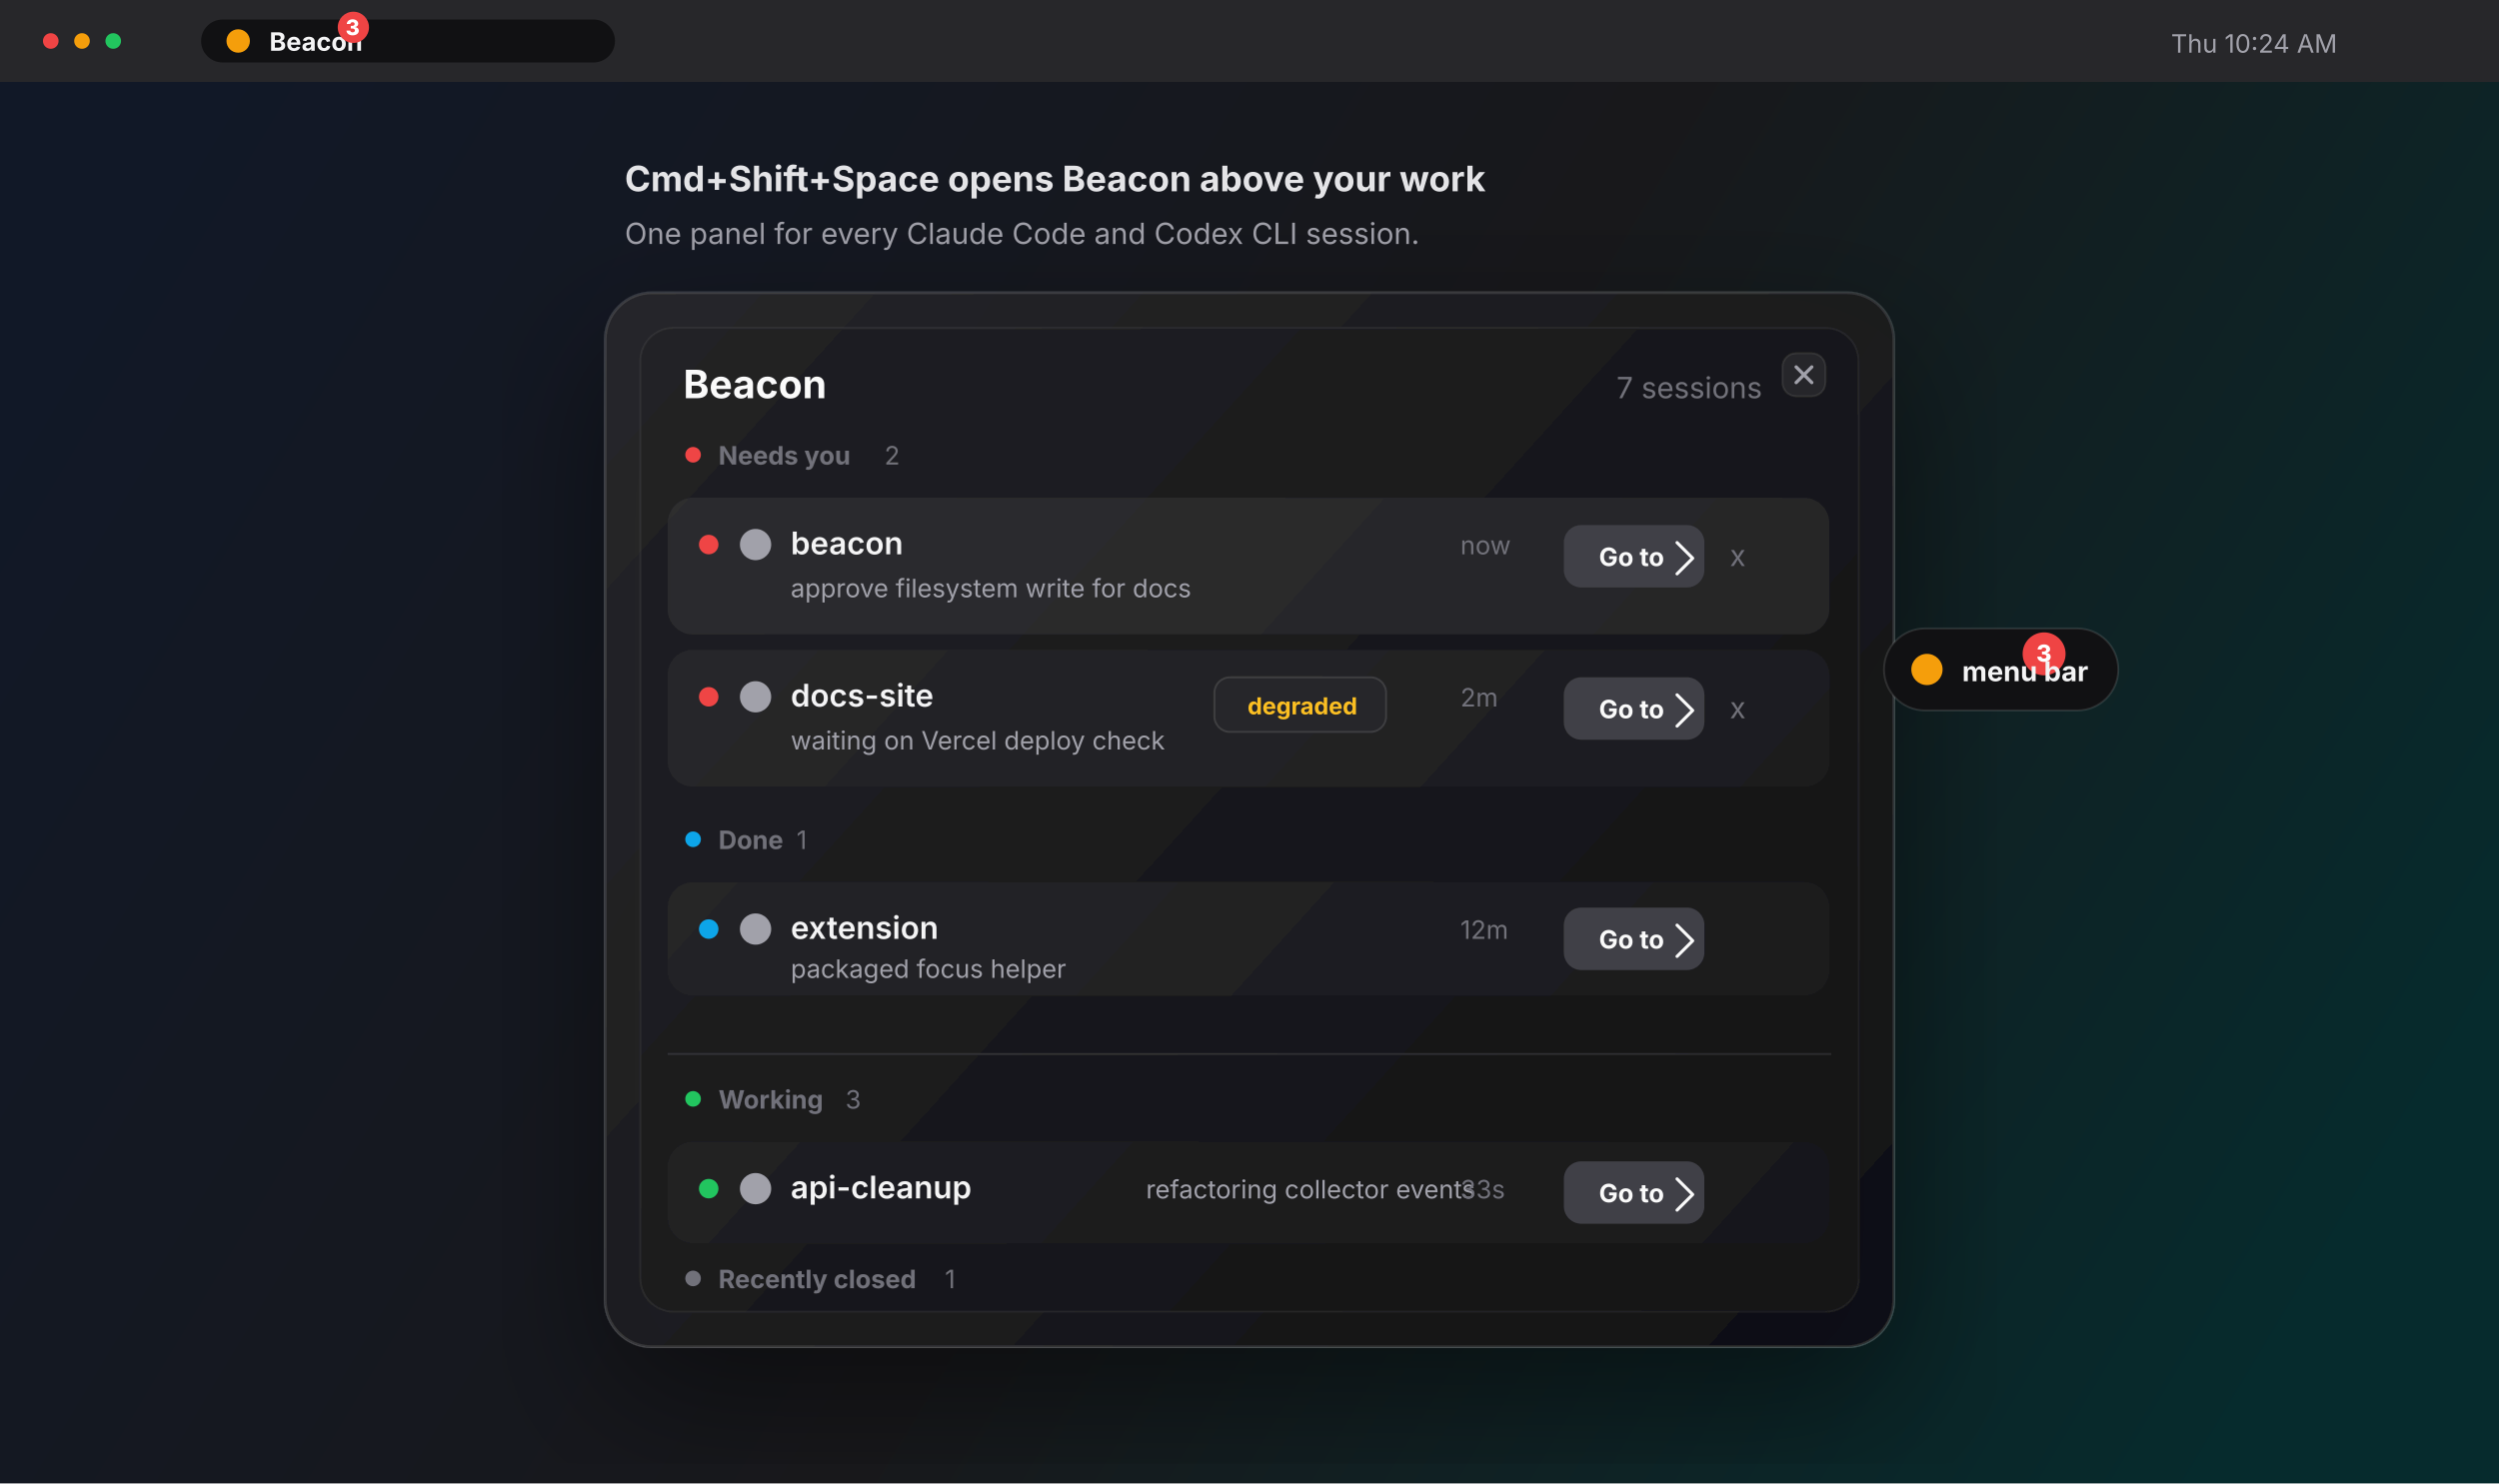
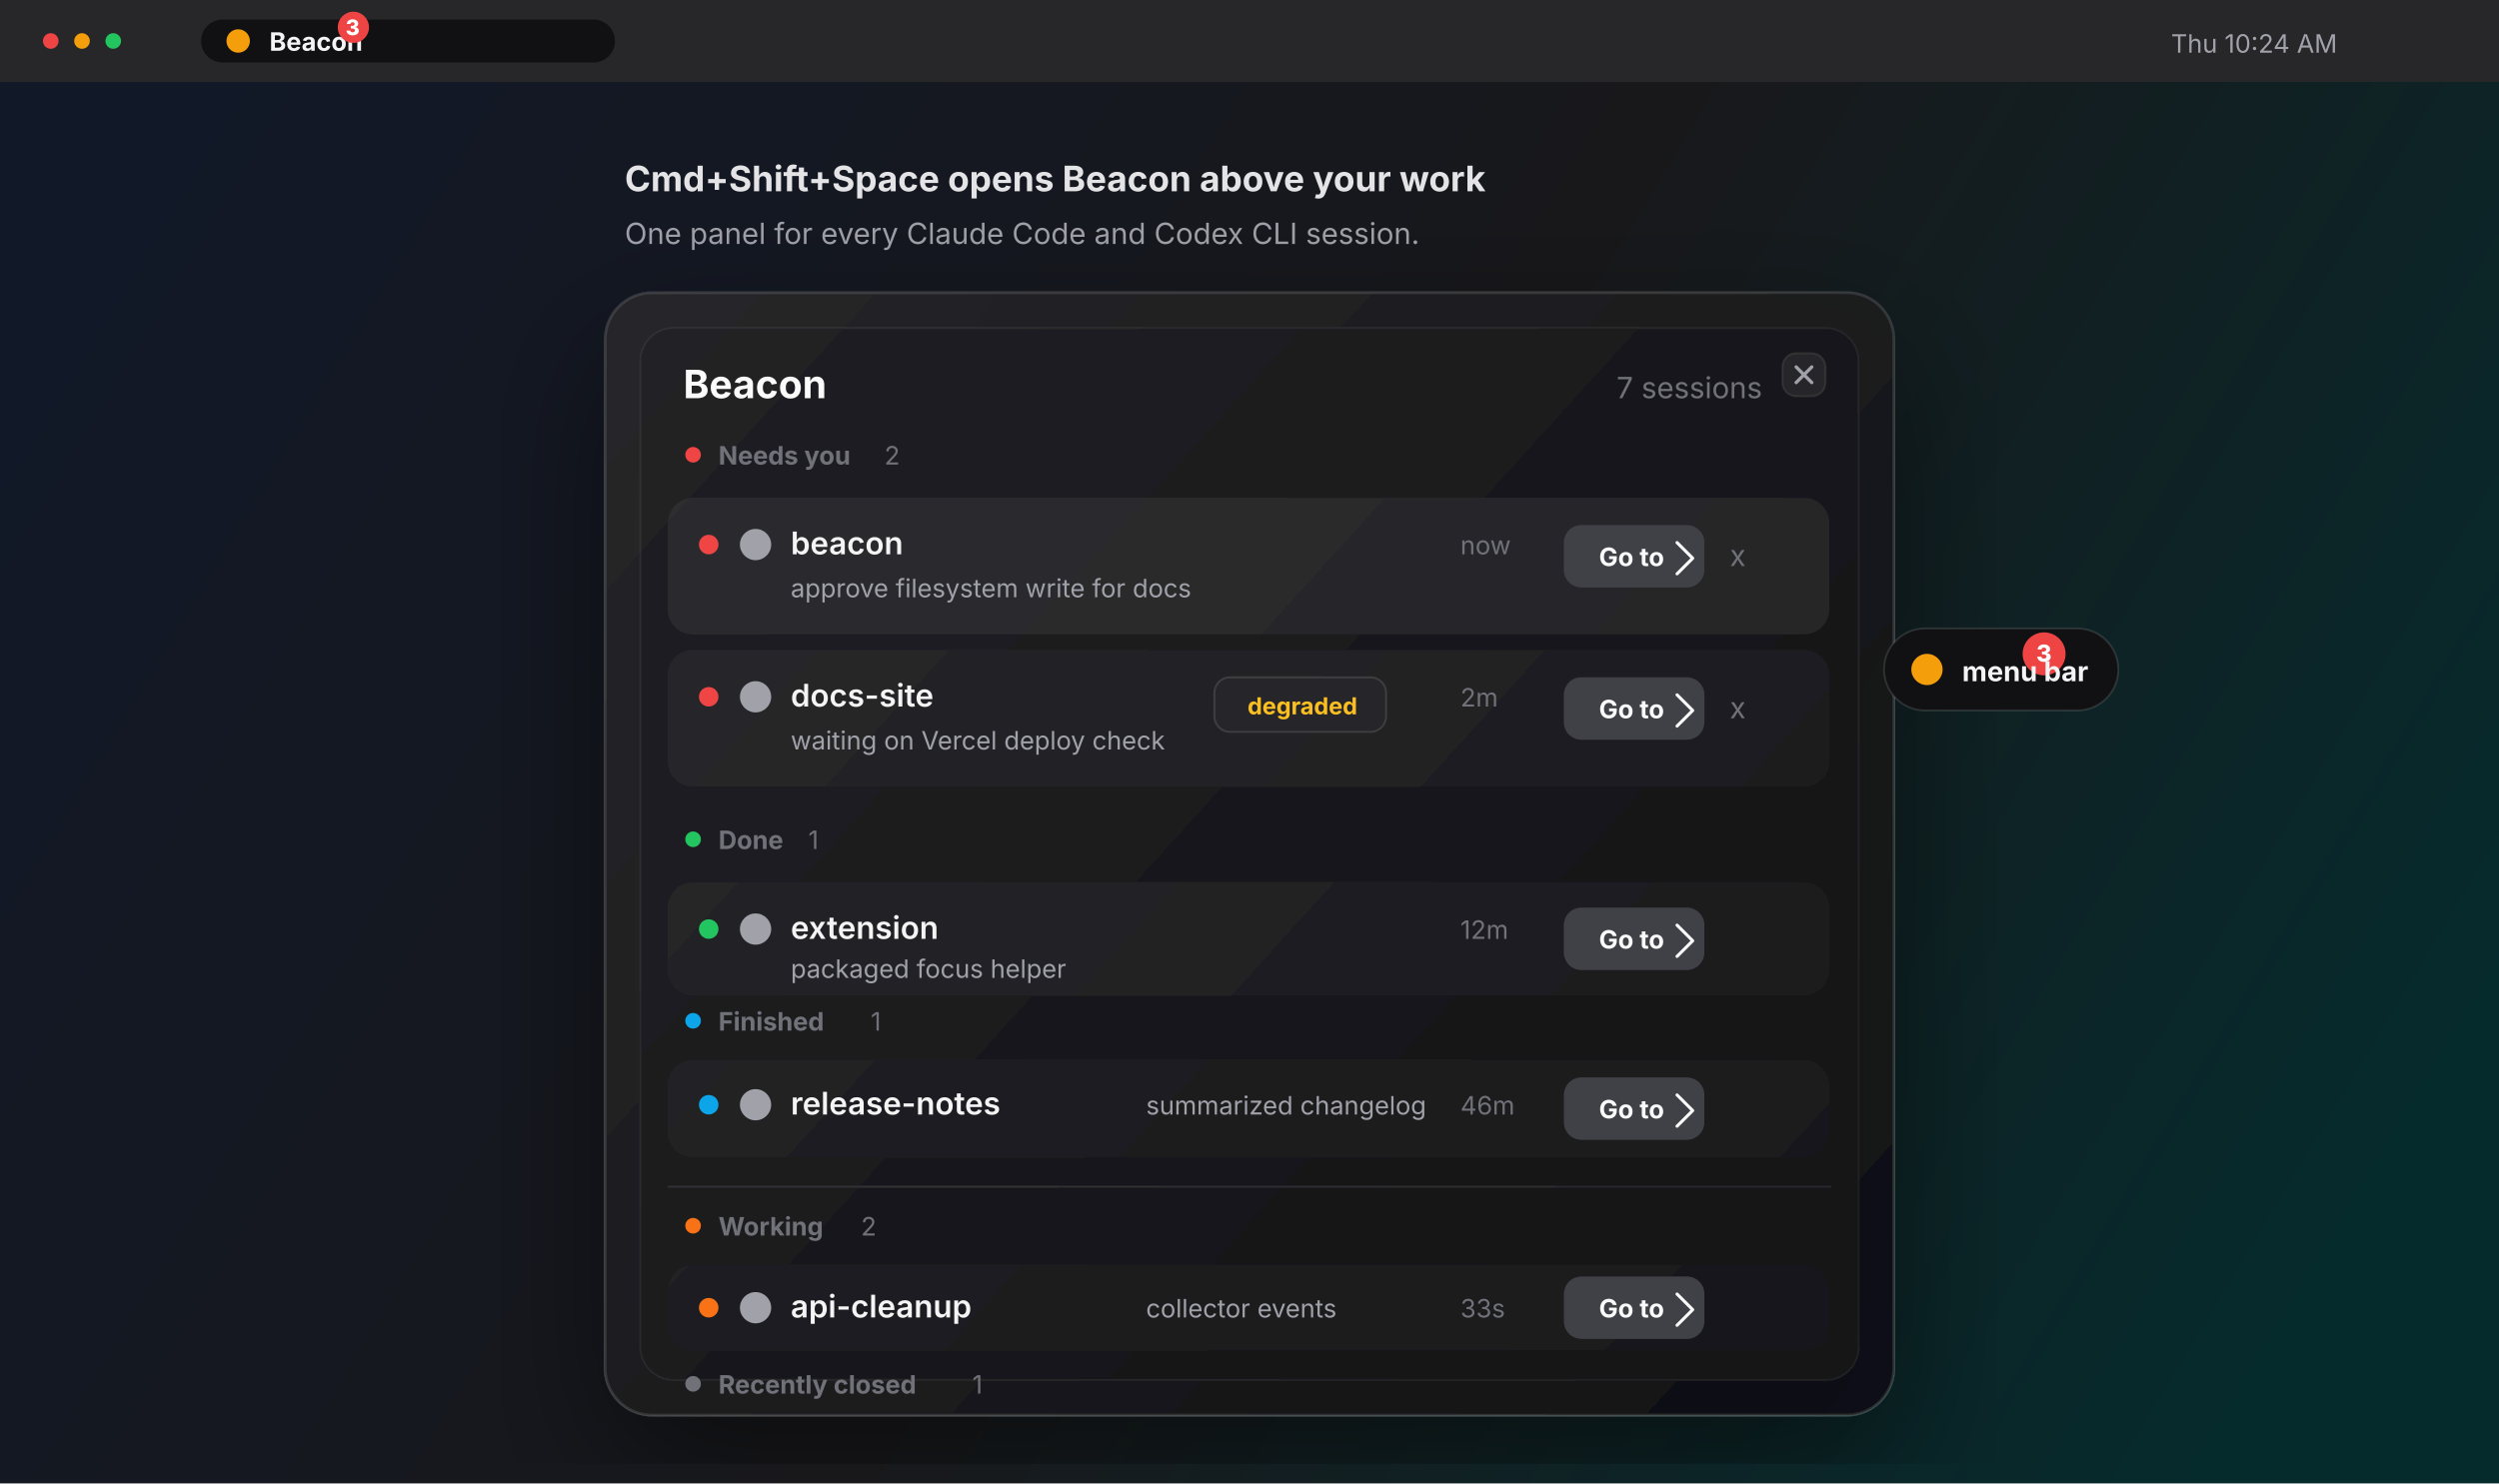
<svg xmlns="http://www.w3.org/2000/svg" width="1280" height="760" viewBox="0 0 1280 760" fill="none" role="img" aria-labelledby="title desc">
  <defs>
    <linearGradient id="wallpaper" x1="80" y1="70" x2="1160" y2="720" gradientUnits="userSpaceOnUse">
      <stop stop-color="#111827" />
      <stop offset="0.52" stop-color="#18181B" />
      <stop offset="1" stop-color="#062B2D" />
    </linearGradient>
    <linearGradient id="panel" x1="339" y1="118" x2="941" y2="664" gradientUnits="userSpaceOnUse">
      <stop stop-color="#27272A" stop-opacity="0.98" />
      <stop offset="1" stop-color="#111113" stop-opacity="0.98" />
    </linearGradient>
    <filter id="shadow" x="257" y="68" width="766" height="682" filterUnits="userSpaceOnUse" color-interpolation-filters="sRGB">
      <feDropShadow dx="0" dy="28" stdDeviation="36" flood-color="#000000" flood-opacity="0.46" />
    </filter>
    <style>
      text { font-family: Inter, ui-sans-serif, system-ui, -apple-system, BlinkMacSystemFont, "Segoe UI", sans-serif; }
      .muted { fill: #A1A1AA; }
      .dim { fill: #71717A; }
      .title { fill: #FAFAFA; font-size: 20px; font-weight: 700; }
      .small { font-size: 15px; }
      .tiny { font-size: 13px; }
      .section { fill: #71717A; font-size: 13px; font-weight: 700; text-transform: uppercase; }
      .row-title { fill: #F4F4F5; font-size: 16px; font-weight: 600; }
      .summary { fill: #A1A1AA; font-size: 13px; }
      .button { fill: #FAFAFA; font-size: 13px; font-weight: 700; }
      .mono { font-family: "SFMono-Regular", Consolas, "Liberation Mono", monospace; }
    </style>
  </defs>
  <rect width="1280" height="760" rx="0" fill="url(#wallpaper)" />
  <path d="M0 0H1280V42H0V0Z" fill="#27272A" />
  <circle cx="26" cy="21" r="4" fill="#EF4444" />
  <circle cx="42" cy="21" r="4" fill="#F59E0B" />
  <circle cx="58" cy="21" r="4" fill="#22C55E" />
  <rect x="103" y="10" width="212" height="22" rx="11" fill="#111113" />
  <circle cx="122" cy="21" r="6" fill="#F59E0B" />
  <text x="138" y="26" fill="#F4F4F5" font-size="13" font-weight="650">Beacon</text>
  <circle cx="181" cy="14" r="8" fill="#EF4444" />
  <text x="177" y="18" fill="#FFFFFF" font-size="11" font-weight="800">3</text>
  <text x="1112" y="27" class="muted tiny">Thu 10:24 AM</text>
  <text x="320" y="98" fill="#E4E4E7" font-size="18" font-weight="700">Cmd+Shift+Space opens Beacon above your work</text>
  <text x="320" y="125" class="muted small">One panel for every Claude Code and Codex CLI session.</text>
  <g filter="url(#shadow)">
-     <rect x="310" y="150" width="660" height="540" rx="24" fill="url(#panel)" stroke="rgba(255,255,255,0.12)" stroke-width="1.4" />
-     <rect x="328" y="168" width="624" height="504" rx="17" fill="#18181B" fill-opacity="0.28" stroke="rgba(255,255,255,0.06)" />
+     <rect x="310" y="150" width="660" height="575" rx="24" fill="url(#panel)" stroke="rgba(255,255,255,0.12)" stroke-width="1.4" />
+     <rect x="328" y="168" width="624" height="539" rx="17" fill="#18181B" fill-opacity="0.28" stroke="rgba(255,255,255,0.06)" />
    <text x="350" y="204" class="title">Beacon</text>
    <text x="828" y="204" class="dim small">7 sessions</text>
    <rect x="913" y="181" width="22" height="22" rx="7" fill="#27272A" stroke="rgba(255,255,255,0.08)" />
    <path d="M920 188L928 196M928 188L920 196" stroke="#A1A1AA" stroke-width="1.7" stroke-linecap="round" />
    <g transform="translate(350 238)">
      <circle cx="5" cy="-5" r="4" fill="#EF4444" />
      <text x="18" y="0" class="section">Needs you</text>
      <text x="103" y="0" class="dim tiny">2</text>
    </g>
    <g transform="translate(342 255)">
      <rect width="595" height="70" rx="13" fill="#FFFFFF" fill-opacity="0.055" />
      <circle cx="21" cy="24" r="5" fill="#EF4444" />
      <circle cx="45" cy="24" r="8" fill="#A1A1AA" />
      <text x="63" y="29" class="row-title">beacon</text>
      <text x="63" y="51" class="summary">approve filesystem write for docs</text>
      <text x="406" y="29" class="dim tiny">now</text>
      <rect x="459" y="14" width="72" height="32" rx="9" fill="#3F3F46" />
      <text x="477" y="35" class="button">Go to</text>
      <path d="M517 23L525 31L517 39" stroke="#FAFAFA" stroke-width="1.6" stroke-linecap="round" stroke-linejoin="round" />
      <text x="544" y="35" class="dim small">x</text>
    </g>
    <g transform="translate(342 333)">
      <rect width="595" height="70" rx="13" fill="#FFFFFF" fill-opacity="0.035" />
      <circle cx="21" cy="24" r="5" fill="#EF4444" />
      <circle cx="45" cy="24" r="8" fill="#A1A1AA" />
      <text x="63" y="29" class="row-title">docs-site</text>
      <text x="63" y="51" class="summary">waiting on Vercel deploy check</text>
      <rect x="280" y="14" width="88" height="28" rx="8" fill="#27272A" stroke="rgba(255,255,255,0.12)" />
      <text x="297" y="33" fill="#FBBF24" font-size="12" font-weight="700">degraded</text>
      <text x="406" y="29" class="dim tiny">2m</text>
      <rect x="459" y="14" width="72" height="32" rx="9" fill="#3F3F46" />
      <text x="477" y="35" class="button">Go to</text>
      <path d="M517 23L525 31L517 39" stroke="#FAFAFA" stroke-width="1.6" stroke-linecap="round" stroke-linejoin="round" />
      <text x="544" y="35" class="dim small">x</text>
    </g>
    <g transform="translate(350 435)">
-       <circle cx="5" cy="-5" r="4" fill="#0EA5E9" />
+       <circle cx="5" cy="-5" r="4" fill="#22C55E" />
      <text x="18" y="0" class="section">Done</text>
-       <text x="58" y="0" class="dim tiny">1</text>
+       <text x="64" y="0" class="dim tiny">1</text>
    </g>
    <g transform="translate(342 452)">
      <rect width="595" height="58" rx="13" fill="#FFFFFF" fill-opacity="0.035" />
-       <circle cx="21" cy="24" r="5" fill="#0EA5E9" />
+       <circle cx="21" cy="24" r="5" fill="#22C55E" />
      <circle cx="45" cy="24" r="8" fill="#A1A1AA" />
      <text x="63" y="29" class="row-title">extension</text>
      <text x="63" y="49" class="summary">packaged focus helper</text>
      <text x="406" y="29" class="dim tiny">12m</text>
      <rect x="459" y="13" width="72" height="32" rx="9" fill="#3F3F46" />
      <text x="477" y="34" class="button">Go to</text>
      <path d="M517 22L525 30L517 38" stroke="#FAFAFA" stroke-width="1.6" stroke-linecap="round" stroke-linejoin="round" />
    </g>
-     <line x1="342" y1="540" x2="938" y2="540" stroke="rgba(255,255,255,0.10)" />
-     <g transform="translate(350 568)">
-       <circle cx="5" cy="-5" r="4" fill="#22C55E" />
+     <g transform="translate(350 528)">
+       <circle cx="5" cy="-5" r="4" fill="#0EA5E9" />
+       <text x="18" y="0" class="section">Finished</text>
+       <text x="96" y="0" class="dim tiny">1</text>
+     </g>
+     <g transform="translate(342 543)">
+       <rect width="595" height="50" rx="13" fill="#FFFFFF" fill-opacity="0.025" />
+       <circle cx="21" cy="23" r="5" fill="#0EA5E9" />
+       <circle cx="45" cy="23" r="8" fill="#A1A1AA" />
+       <text x="63" y="28" class="row-title">release-notes</text>
+       <text x="245" y="28" class="summary">summarized changelog</text>
+       <text x="406" y="28" class="dim tiny">46m</text>
+       <rect x="459" y="9" width="72" height="32" rx="9" fill="#3F3F46" />
+       <text x="477" y="30" class="button">Go to</text>
+       <path d="M517 18L525 26L517 34" stroke="#FAFAFA" stroke-width="1.6" stroke-linecap="round" stroke-linejoin="round" />
+     </g>
+     <line x1="342" y1="608" x2="938" y2="608" stroke="rgba(255,255,255,0.10)" />
+     <g transform="translate(350 633)">
+       <circle cx="5" cy="-5" r="4" fill="#F97316" />
      <text x="18" y="0" class="section">Working</text>
-       <text x="83" y="0" class="dim tiny">3</text>
+       <text x="91" y="0" class="dim tiny">2</text>
    </g>
-     <g transform="translate(342 585)">
-       <rect width="595" height="52" rx="13" fill="#FFFFFF" fill-opacity="0.025" />
-       <circle cx="21" cy="24" r="5" fill="#22C55E" />
-       <circle cx="45" cy="24" r="8" fill="#A1A1AA" />
-       <text x="63" y="29" class="row-title">api-cleanup</text>
-       <text x="245" y="29" class="summary">refactoring collector events</text>
-       <text x="406" y="29" class="dim tiny">33s</text>
-       <rect x="459" y="10" width="72" height="32" rx="9" fill="#3F3F46" />
-       <text x="477" y="31" class="button">Go to</text>
-       <path d="M517 19L525 27L517 35" stroke="#FAFAFA" stroke-width="1.6" stroke-linecap="round" stroke-linejoin="round" />
+     <g transform="translate(342 648)">
+       <rect width="595" height="44" rx="13" fill="#FFFFFF" fill-opacity="0.025" />
+       <circle cx="21" cy="22" r="5" fill="#F97316" />
+       <circle cx="45" cy="22" r="8" fill="#A1A1AA" />
+       <text x="63" y="27" class="row-title">api-cleanup</text>
+       <text x="245" y="27" class="summary">collector events</text>
+       <text x="406" y="27" class="dim tiny">33s</text>
+       <rect x="459" y="6" width="72" height="32" rx="9" fill="#3F3F46" />
+       <text x="477" y="27" class="button">Go to</text>
+       <path d="M517 15L525 23L517 31" stroke="#FAFAFA" stroke-width="1.6" stroke-linecap="round" stroke-linejoin="round" />
    </g>
-     <g transform="translate(350 660)">
+     <g transform="translate(350 714)">
      <circle cx="5" cy="-5" r="4" fill="#71717A" />
      <text x="18" y="0" class="section">Recently closed</text>
-       <text x="134" y="0" class="dim tiny">1</text>
+       <text x="148" y="0" class="dim tiny">1</text>
    </g>
  </g>
  <g transform="translate(965 322)">
    <rect x="0" y="0" width="120" height="42" rx="21" fill="#111113" stroke="rgba(255,255,255,0.12)" />
    <circle cx="22" cy="21" r="8" fill="#F59E0B" />
    <circle cx="82" cy="13" r="11" fill="#EF4444" />
    <text x="78" y="17" fill="#FFFFFF" font-size="12" font-weight="800">3</text>
    <text x="40" y="27" fill="#F4F4F5" font-size="14" font-weight="700">menu bar</text>
  </g>
</svg>
